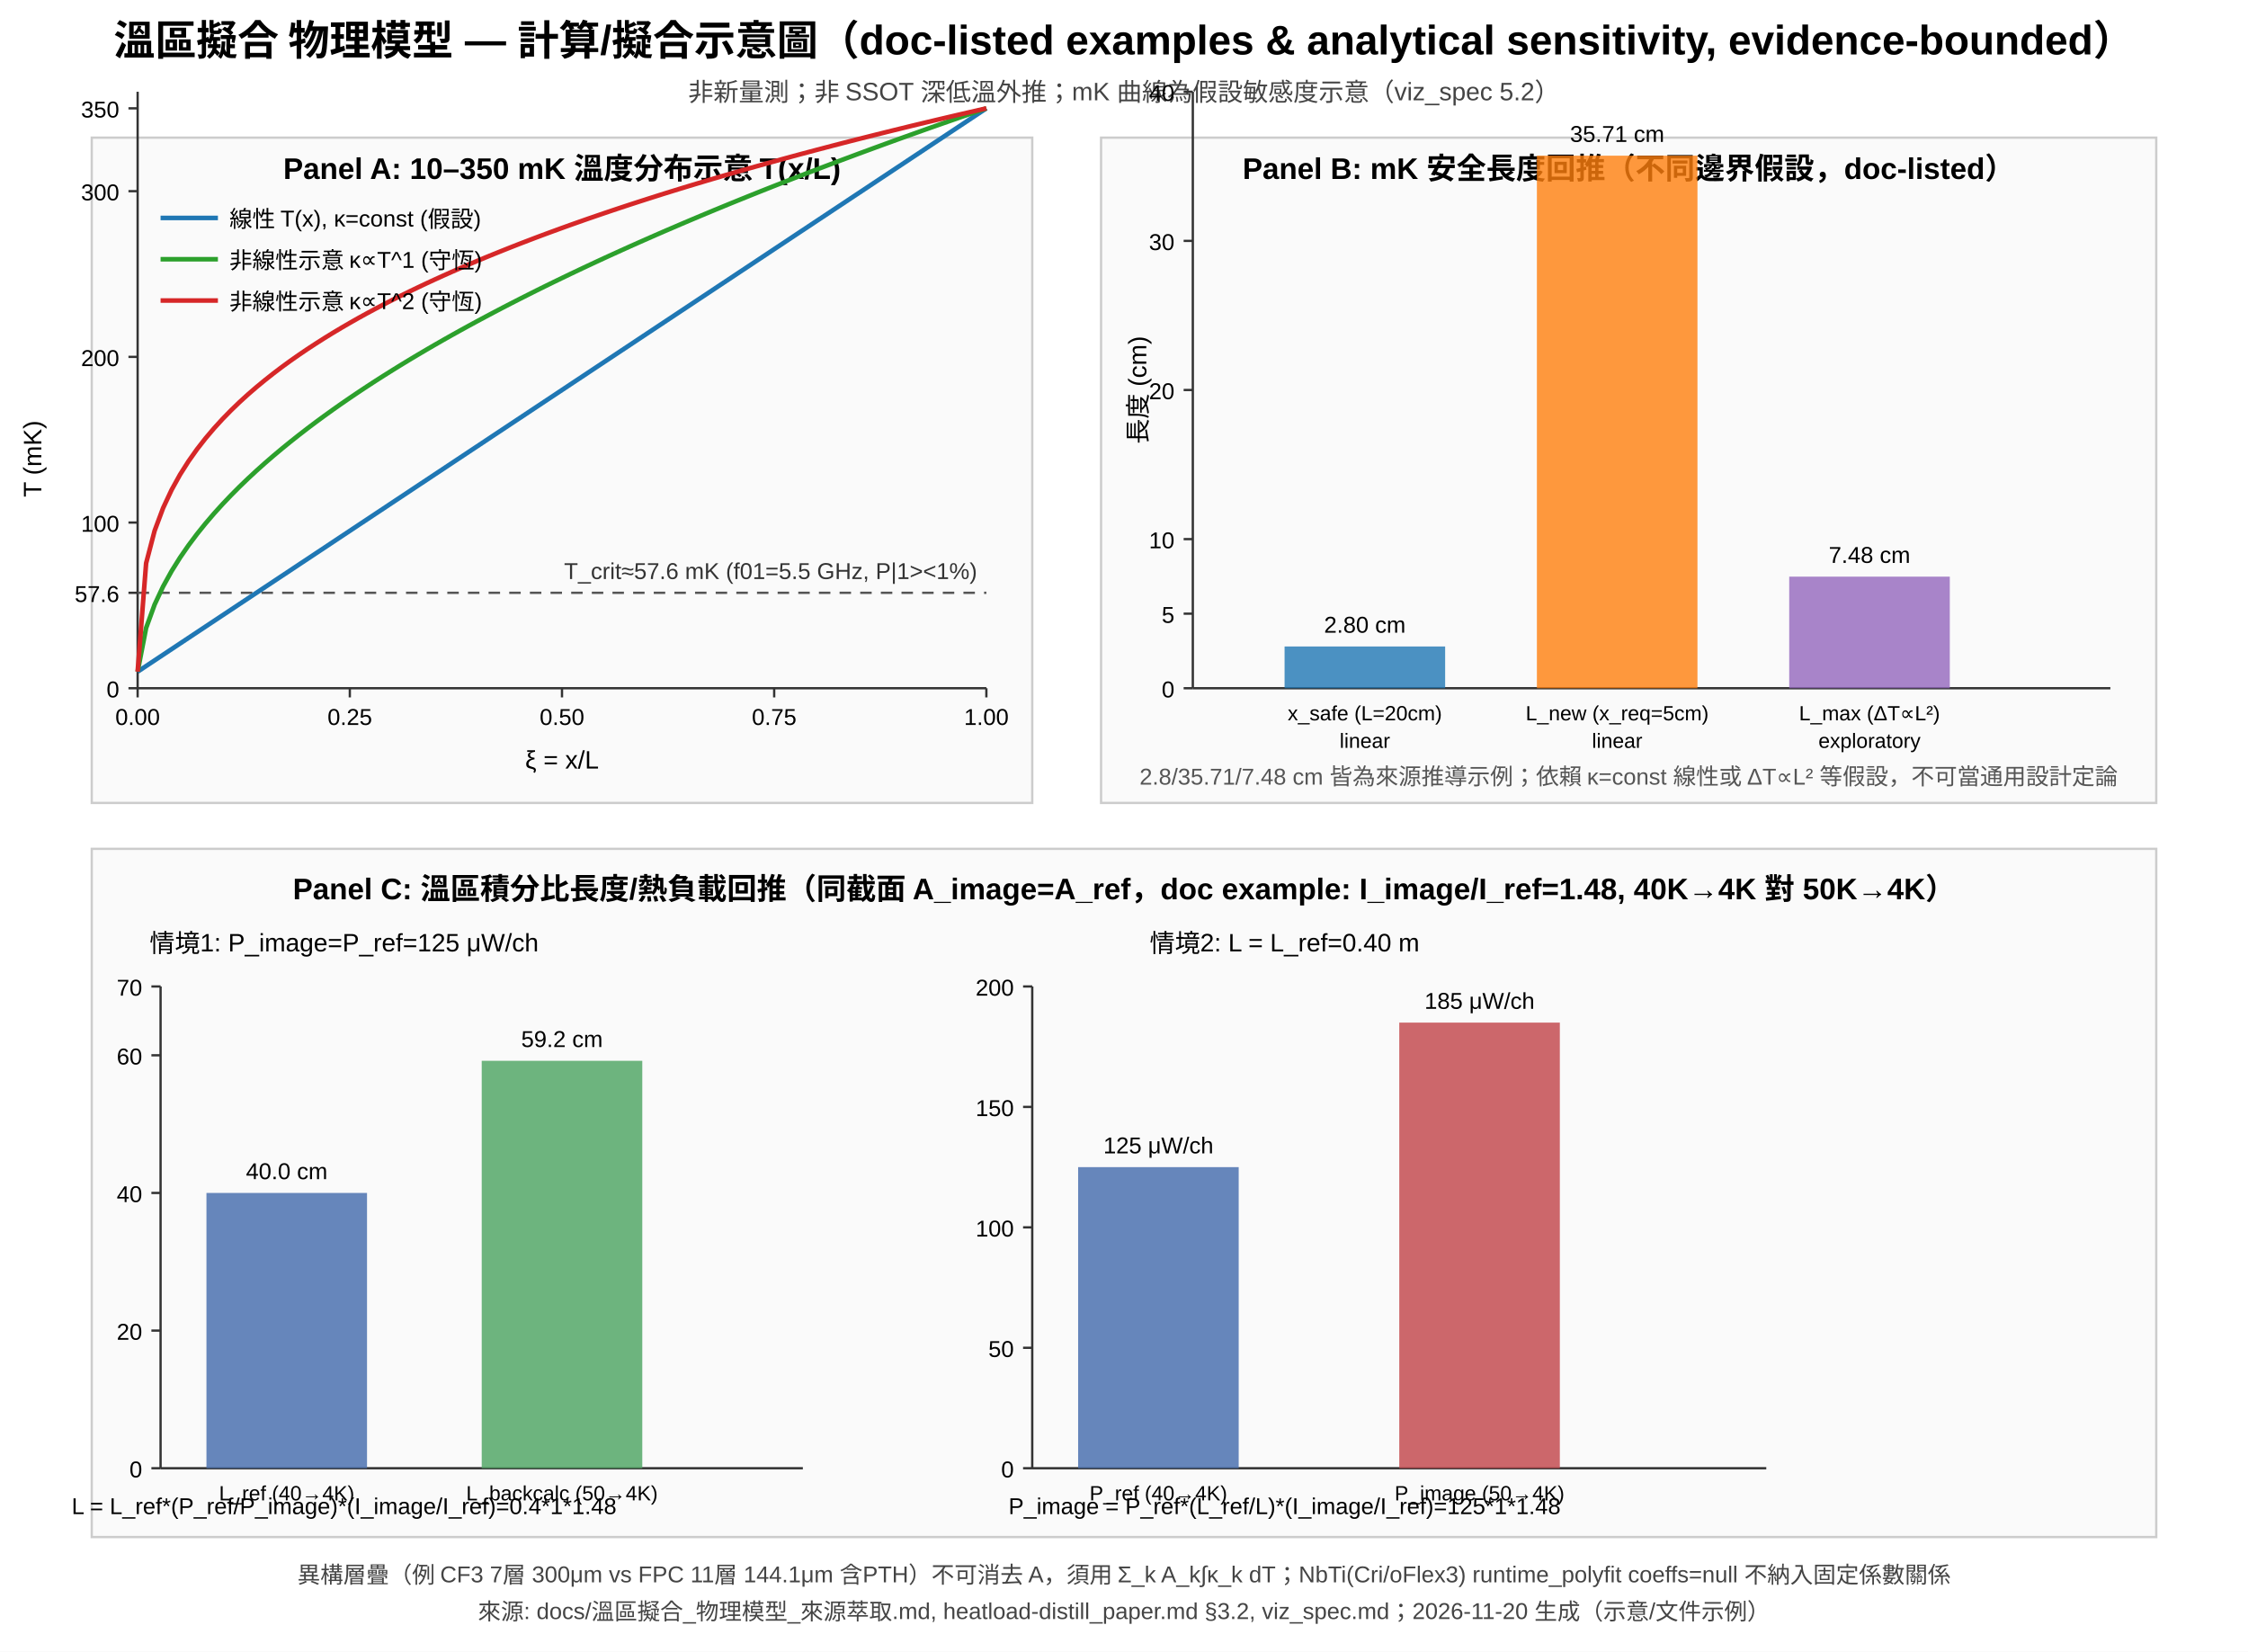
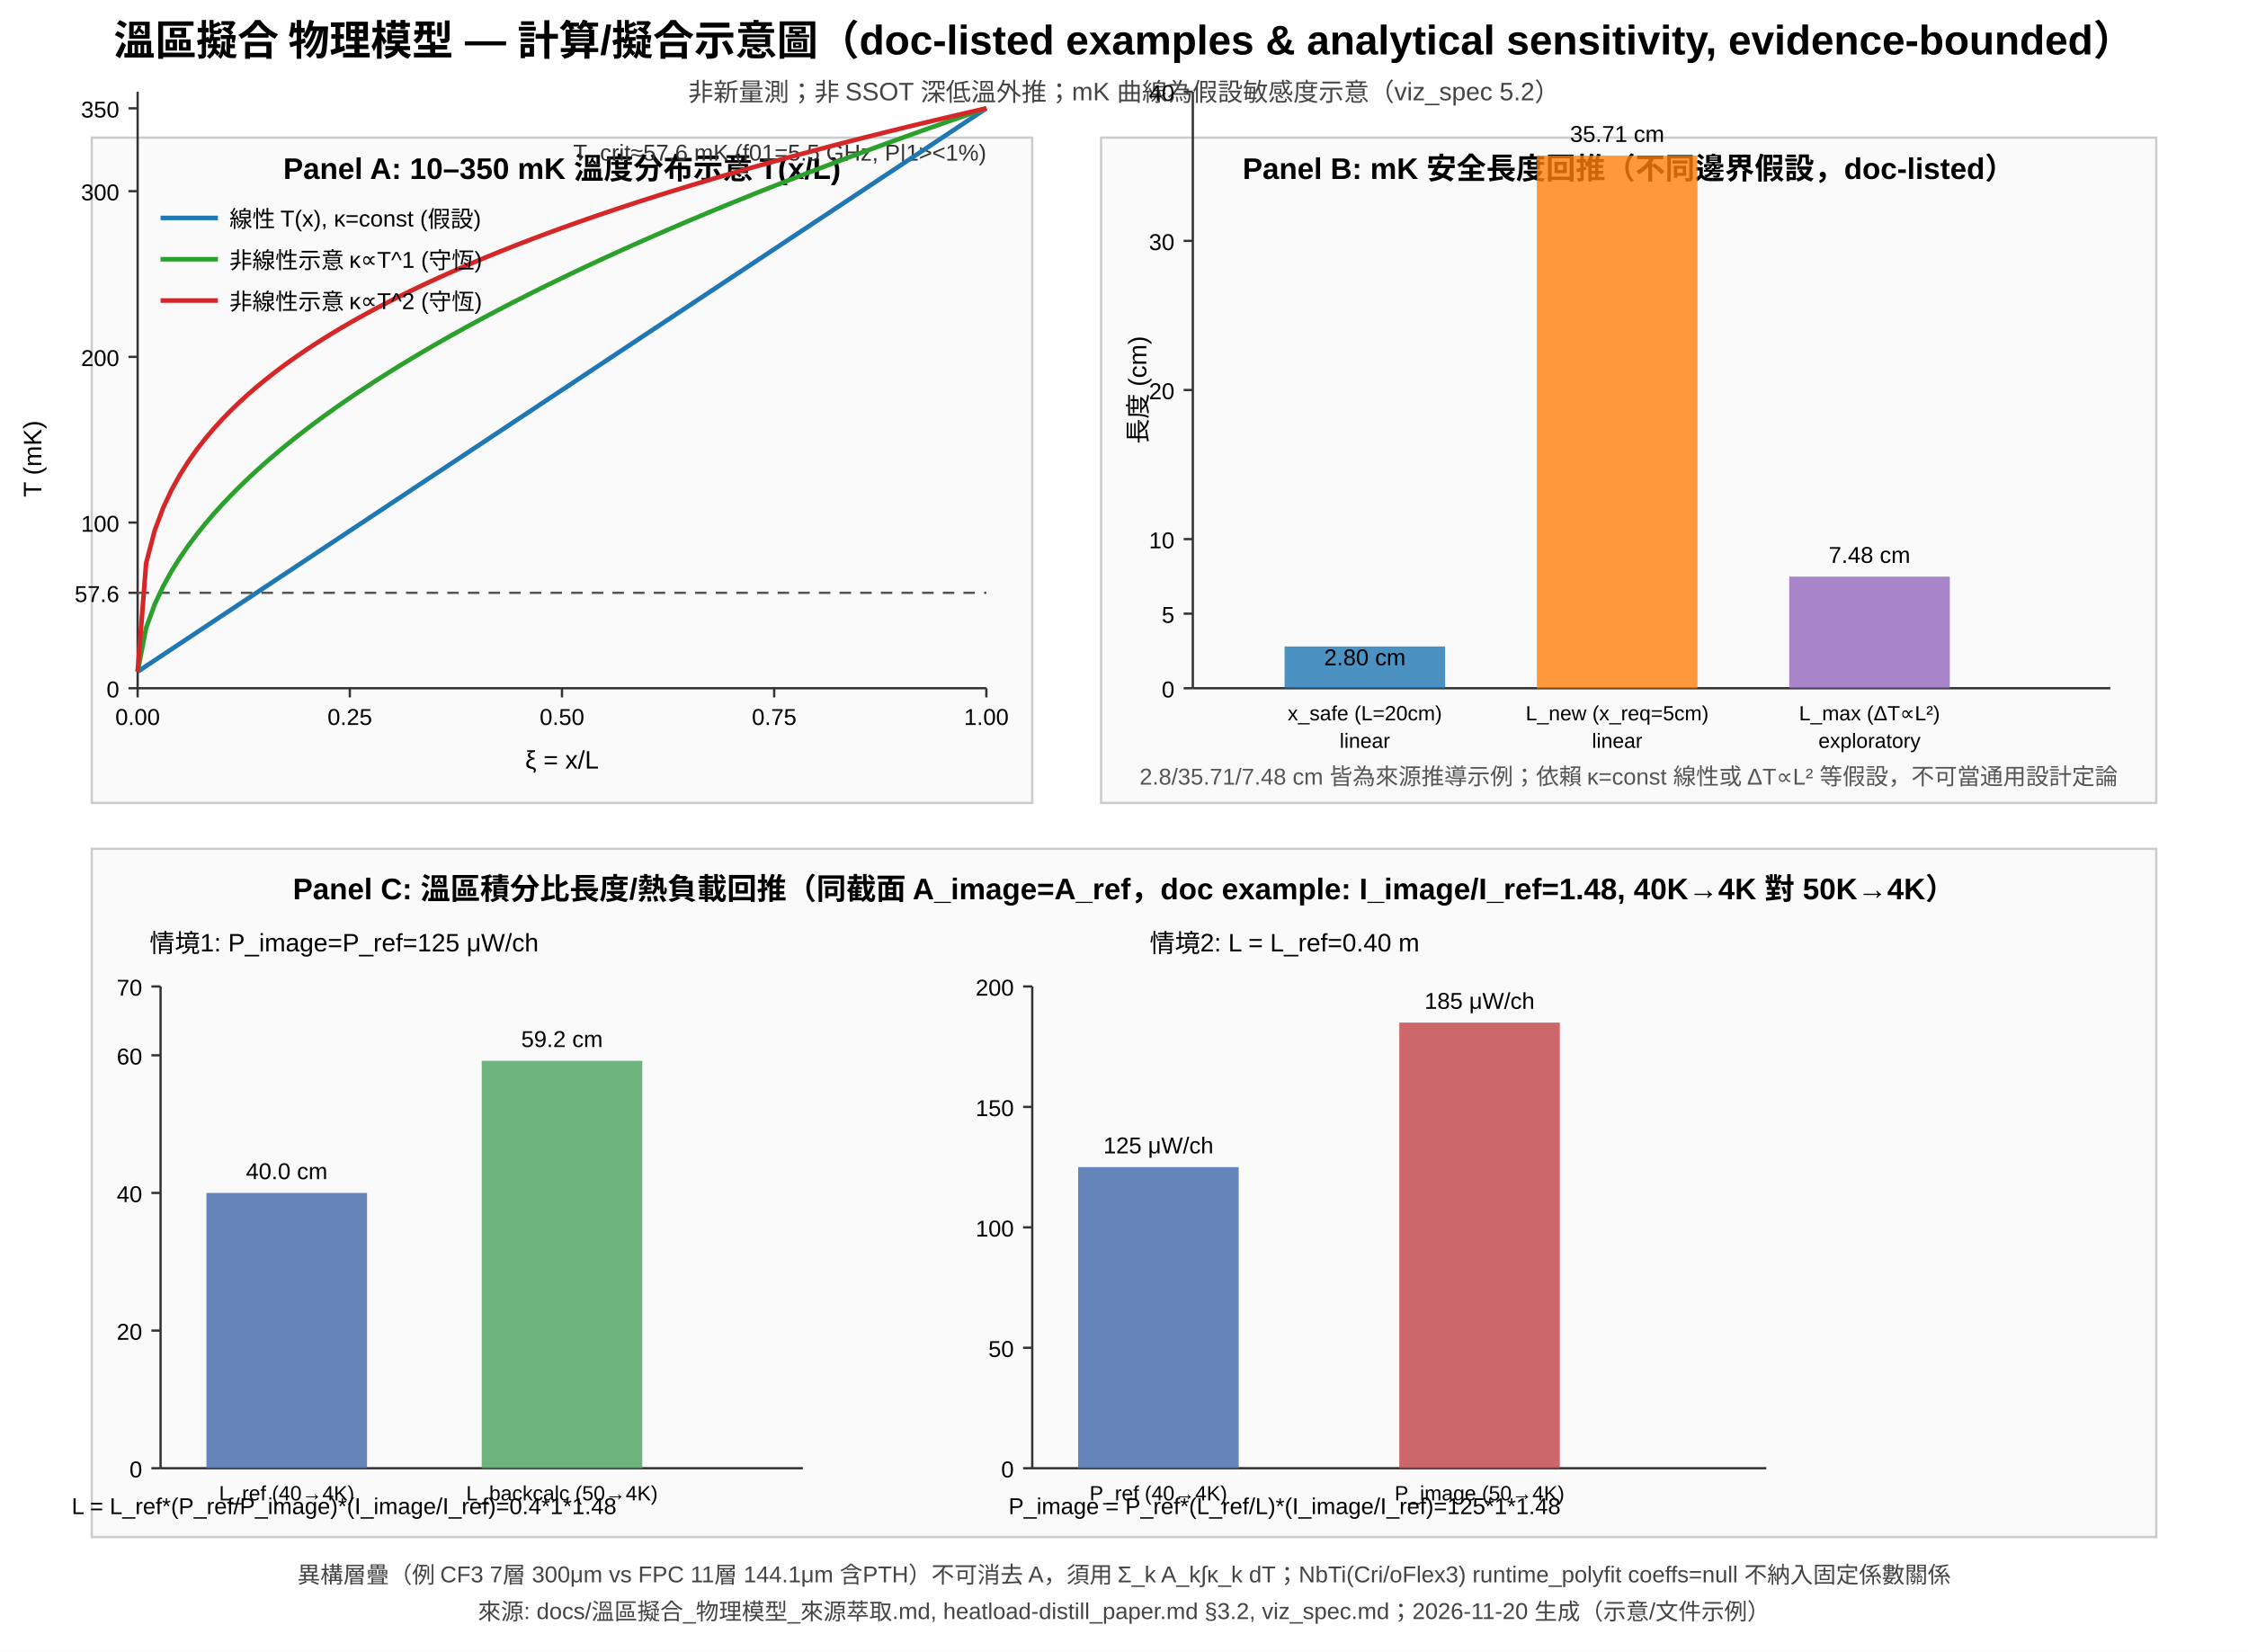
<svg xmlns="http://www.w3.org/2000/svg" width="980" height="720" viewBox="0 0 980 720" font-family="Arial, sans-serif">
  <rect width="100%" height="100%" fill="#ffffff" />
  <text x="490" y="24" text-anchor="middle" font-size="18" font-weight="bold">溫區擬合 物理模型 — 計算/擬合示意圖（doc-listed examples &amp; analytical sensitivity, evidence-bounded）</text>
  <text x="490" y="44" text-anchor="middle" font-size="11" fill="#444">非新量測；非 SSOT 深低溫外推；mK 曲線為假設敏感度示意（viz_spec 5.2）</text>
  <rect x="40" y="60" width="410" height="290" fill="#fafafa" stroke="#ccc" />
  <text x="245" y="78" text-anchor="middle" font-size="13" font-weight="bold">Panel A: 10–350 mK 溫度分布示意 T(x/L)</text>
  <line x1="60" y1="300.0" x2="430" y2="300.0" stroke="#333" />
  <line x1="60" y1="300.0" x2="60" y2="40.0" stroke="#333" />
  <line x1="56" y1="300.00" x2="60" y2="300.00" stroke="#333" />
  <text x="52" y="304.00" text-anchor="end" font-size="10">0</text>
  <line x1="56" y1="258.40" x2="60" y2="258.40" stroke="#333" />
  <text x="52" y="262.40" text-anchor="end" font-size="10">57.6</text>
  <line x1="56" y1="227.78" x2="60" y2="227.78" stroke="#333" />
  <text x="52" y="231.78" text-anchor="end" font-size="10">100</text>
  <line x1="56" y1="155.56" x2="60" y2="155.56" stroke="#333" />
  <text x="52" y="159.56" text-anchor="end" font-size="10">200</text>
  <line x1="56" y1="83.33" x2="60" y2="83.33" stroke="#333" />
  <text x="52" y="87.33" text-anchor="end" font-size="10">300</text>
  <line x1="56" y1="47.22" x2="60" y2="47.22" stroke="#333" />
  <text x="52" y="51.22" text-anchor="end" font-size="10">350</text>
  <line x1="60.00" y1="300.0" x2="60.00" y2="304.0" stroke="#333" />
  <text x="60.00" y="316.0" text-anchor="middle" font-size="10">0.00</text>
  <line x1="152.50" y1="300.0" x2="152.50" y2="304.0" stroke="#333" />
  <text x="152.50" y="316.0" text-anchor="middle" font-size="10">0.25</text>
  <line x1="245.00" y1="300.0" x2="245.00" y2="304.0" stroke="#333" />
  <text x="245.00" y="316.0" text-anchor="middle" font-size="10">0.50</text>
  <line x1="337.50" y1="300.0" x2="337.50" y2="304.0" stroke="#333" />
  <text x="337.50" y="316.0" text-anchor="middle" font-size="10">0.75</text>
  <line x1="430.00" y1="300.0" x2="430.00" y2="304.0" stroke="#333" />
  <text x="430.00" y="316.0" text-anchor="middle" font-size="10">1.00</text>
  <text x="245.0" y="335" text-anchor="middle" font-size="11">ξ = x/L</text>
  <text x="18" y="200" text-anchor="middle" font-size="11" transform="rotate(-90 18 200)">T (mK)</text>
  <line x1="60" y1="258.40" x2="430" y2="258.40" stroke="#555" stroke-dasharray="5,4" />
-   <text x="426" y="252.40" text-anchor="end" font-size="10" fill="#333">T_crit≈57.6 mK (f01=5.5 GHz, P|1&gt;&lt;1%)</text>
+   <text x="430" y="70" text-anchor="end" font-size="10" fill="#333">T_crit≈57.6 mK (f01=5.5 GHz, P|1&gt;&lt;1%)</text>
  <path d="M 60.00,292.78 L 63.70,290.32 L 67.40,287.87 L 71.10,285.41 L 74.80,282.96 L 78.50,280.50 L 82.20,278.04 L 85.90,275.59 L 89.60,273.13 L 93.30,270.68 L 97.00,268.22 L 100.70,265.77 L 104.40,263.31 L 108.10,260.86 L 111.80,258.40 L 115.50,255.94 L 119.20,253.49 L 122.90,251.03 L 126.60,248.58 L 130.30,246.12 L 134.00,243.67 L 137.70,241.21 L 141.40,238.76 L 145.10,236.30 L 148.80,233.84 L 152.50,231.39 L 156.20,228.93 L 159.90,226.48 L 163.60,224.02 L 167.30,221.57 L 171.00,219.11 L 174.70,216.66 L 178.40,214.20 L 182.10,211.74 L 185.80,209.29 L 189.50,206.83 L 193.20,204.38 L 196.90,201.92 L 200.60,199.47 L 204.30,197.01 L 208.00,194.56 L 211.70,192.10 L 215.40,189.64 L 219.10,187.19 L 222.80,184.73 L 226.50,182.28 L 230.20,179.82 L 233.90,177.37 L 237.60,174.91 L 241.30,172.46 L 245.00,170.00 L 248.70,167.54 L 252.40,165.09 L 256.10,162.63 L 259.80,160.18 L 263.50,157.72 L 267.20,155.27 L 270.90,152.81 L 274.60,150.36 L 278.30,147.90 L 282.00,145.44 L 285.70,142.99 L 289.40,140.53 L 293.10,138.08 L 296.80,135.62 L 300.50,133.17 L 304.20,130.71 L 307.90,128.26 L 311.60,125.80 L 315.30,123.34 L 319.00,120.89 L 322.70,118.43 L 326.40,115.98 L 330.10,113.52 L 333.80,111.07 L 337.50,108.61 L 341.20,106.16 L 344.90,103.70 L 348.60,101.24 L 352.30,98.79 L 356.00,96.33 L 359.70,93.88 L 363.40,91.42 L 367.10,88.97 L 370.80,86.51 L 374.50,84.06 L 378.20,81.60 L 381.90,79.14 L 385.60,76.69 L 389.30,74.23 L 393.00,71.78 L 396.70,69.32 L 400.40,66.87 L 404.10,64.41 L 407.80,61.96 L 411.50,59.50 L 415.20,57.04 L 418.90,54.59 L 422.60,52.13 L 426.30,49.68 L 430.00,47.22" fill="none" stroke="#1f77b4" stroke-width="2" />
  <path d="M 60.00,292.78 L 63.70,273.72 L 67.40,263.54 L 71.10,255.64 L 74.80,248.95 L 78.50,243.04 L 82.20,237.69 L 85.90,232.76 L 89.60,228.17 L 93.30,223.85 L 97.00,219.77 L 100.70,215.89 L 104.40,212.17 L 108.10,208.61 L 111.80,205.18 L 115.50,201.87 L 119.20,198.67 L 122.90,195.57 L 126.60,192.56 L 130.30,189.63 L 134.00,186.77 L 137.70,183.98 L 141.40,181.27 L 145.10,178.61 L 148.80,176.00 L 152.50,173.46 L 156.20,170.96 L 159.90,168.51 L 163.60,166.10 L 167.30,163.74 L 171.00,161.42 L 174.70,159.13 L 178.40,156.88 L 182.10,154.67 L 185.80,152.49 L 189.50,150.34 L 193.20,148.22 L 196.90,146.13 L 200.60,144.07 L 204.30,142.04 L 208.00,140.03 L 211.70,138.05 L 215.40,136.09 L 219.10,134.15 L 222.80,132.24 L 226.50,130.35 L 230.20,128.48 L 233.90,126.62 L 237.60,124.79 L 241.30,122.98 L 245.00,121.19 L 248.70,119.41 L 252.40,117.65 L 256.10,115.91 L 259.80,114.18 L 263.50,112.47 L 267.20,110.78 L 270.90,109.10 L 274.60,107.43 L 278.30,105.78 L 282.00,104.15 L 285.70,102.52 L 289.40,100.91 L 293.10,99.32 L 296.80,97.73 L 300.50,96.16 L 304.20,94.60 L 307.90,93.05 L 311.60,91.51 L 315.30,89.99 L 319.00,88.47 L 322.70,86.97 L 326.40,85.48 L 330.10,83.99 L 333.80,82.52 L 337.50,81.06 L 341.20,79.61 L 344.90,78.16 L 348.60,76.73 L 352.30,75.30 L 356.00,73.89 L 359.70,72.48 L 363.40,71.08 L 367.10,69.69 L 370.80,68.31 L 374.50,66.93 L 378.20,65.57 L 381.90,64.21 L 385.60,62.86 L 389.30,61.52 L 393.00,60.18 L 396.70,58.86 L 400.40,57.54 L 404.10,56.22 L 407.80,54.92 L 411.50,53.62 L 415.20,52.33 L 418.90,51.04 L 422.60,49.76 L 426.30,48.49 L 430.00,47.22" fill="none" stroke="#2ca02c" stroke-width="2" />
  <path d="M 60.00,292.78 L 63.70,245.50 L 67.40,231.36 L 71.10,221.44 L 74.80,213.54 L 78.50,206.86 L 82.20,201.03 L 85.90,195.81 L 89.60,191.07 L 93.30,186.71 L 97.00,182.66 L 100.70,178.88 L 104.40,175.31 L 108.10,171.94 L 111.80,168.74 L 115.50,165.69 L 119.20,162.77 L 122.90,159.96 L 126.60,157.27 L 130.30,154.68 L 134.00,152.17 L 137.70,149.75 L 141.40,147.40 L 145.10,145.12 L 148.80,142.91 L 152.50,140.76 L 156.20,138.66 L 159.90,136.62 L 163.60,134.63 L 167.30,132.68 L 171.00,130.78 L 174.70,128.92 L 178.40,127.10 L 182.10,125.32 L 185.80,123.57 L 189.50,121.86 L 193.20,120.18 L 196.90,118.53 L 200.60,116.91 L 204.30,115.31 L 208.00,113.75 L 211.70,112.21 L 215.40,110.70 L 219.10,109.21 L 222.80,107.74 L 226.50,106.29 L 230.20,104.87 L 233.90,103.46 L 237.60,102.08 L 241.30,100.72 L 245.00,99.37 L 248.70,98.04 L 252.40,96.73 L 256.10,95.43 L 259.80,94.16 L 263.50,92.89 L 267.20,91.64 L 270.90,90.41 L 274.60,89.19 L 278.30,87.99 L 282.00,86.80 L 285.70,85.62 L 289.40,84.45 L 293.10,83.30 L 296.80,82.16 L 300.50,81.03 L 304.20,79.92 L 307.90,78.81 L 311.60,77.72 L 315.30,76.63 L 319.00,75.56 L 322.70,74.49 L 326.40,73.44 L 330.10,72.40 L 333.80,71.36 L 337.50,70.34 L 341.20,69.32 L 344.90,68.31 L 348.60,67.31 L 352.30,66.32 L 356.00,65.34 L 359.70,64.37 L 363.40,63.40 L 367.10,62.44 L 370.80,61.49 L 374.50,60.55 L 378.20,59.62 L 381.90,58.69 L 385.60,57.77 L 389.30,56.85 L 393.00,55.95 L 396.70,55.04 L 400.40,54.15 L 404.10,53.26 L 407.80,52.38 L 411.50,51.51 L 415.20,50.64 L 418.90,49.78 L 422.60,48.92 L 426.30,48.07 L 430.00,47.22" fill="none" stroke="#d62728" stroke-width="2" />
  <line x1="70" y1="95" x2="95" y2="95" stroke="#1f77b4" stroke-width="2" />
  <text x="100" y="99" font-size="10">線性 T(x), κ=const (假設)</text>
  <line x1="70" y1="113" x2="95" y2="113" stroke="#2ca02c" stroke-width="2" />
  <text x="100" y="117" font-size="10">非線性示意 κ∝T^1 (守恆)</text>
  <line x1="70" y1="131" x2="95" y2="131" stroke="#d62728" stroke-width="2" />
  <text x="100" y="135" font-size="10">非線性示意 κ∝T^2 (守恆)</text>
  <rect x="480" y="60" width="460" height="290" fill="#fafafa" stroke="#ccc" />
  <text x="710" y="78" text-anchor="middle" font-size="13" font-weight="bold">Panel B: mK 安全長度回推（不同邊界假設，doc-listed）</text>
  <line x1="520" y1="300" x2="920" y2="300" stroke="#333" />
  <line x1="520" y1="300" x2="520" y2="40" stroke="#333" />
  <line x1="516" y1="300.00" x2="520" y2="300.00" stroke="#333" />
  <text x="512" y="304.00" text-anchor="end" font-size="10">0</text>
  <line x1="516" y1="267.50" x2="520" y2="267.50" stroke="#333" />
  <text x="512" y="271.50" text-anchor="end" font-size="10">5</text>
  <line x1="516" y1="235.00" x2="520" y2="235.00" stroke="#333" />
  <text x="512" y="239.00" text-anchor="end" font-size="10">10</text>
  <line x1="516" y1="170.00" x2="520" y2="170.00" stroke="#333" />
  <text x="512" y="174.00" text-anchor="end" font-size="10">20</text>
  <line x1="516" y1="105.00" x2="520" y2="105.00" stroke="#333" />
  <text x="512" y="109.00" text-anchor="end" font-size="10">30</text>
  <line x1="516" y1="40.00" x2="520" y2="40.00" stroke="#333" />
  <text x="512" y="44.00" text-anchor="end" font-size="10">40</text>
  <text x="500" y="170" text-anchor="middle" font-size="11" transform="rotate(-90 500 170)">長度 (cm)</text>
  <rect x="560" y="281.80" width="70" height="18.20" fill="#1f77b4" opacity="0.8" />
-   <text x="595" y="275.80" text-anchor="middle" font-size="10">2.80 cm</text>
+   <text x="595" y="290" text-anchor="middle" font-size="10">2.80 cm</text>
  <text x="595" y="314" text-anchor="middle" font-size="9">x_safe (L=20cm)</text>
  <text x="595" y="326" text-anchor="middle" font-size="9">linear</text>
  <rect x="670" y="67.86" width="70" height="232.14" fill="#ff7f0e" opacity="0.8" />
  <text x="705" y="61.86" text-anchor="middle" font-size="10">35.71 cm</text>
  <text x="705" y="314" text-anchor="middle" font-size="9">L_new (x_req=5cm)</text>
  <text x="705" y="326" text-anchor="middle" font-size="9">linear</text>
  <rect x="780" y="251.36" width="70" height="48.64" fill="#9467bd" opacity="0.8" />
  <text x="815" y="245.36" text-anchor="middle" font-size="10">7.48 cm</text>
  <text x="815" y="314" text-anchor="middle" font-size="9">L_max (ΔT∝L²)</text>
  <text x="815" y="326" text-anchor="middle" font-size="9">exploratory</text>
  <text x="710" y="342" text-anchor="middle" font-size="10" fill="#555">2.8/35.71/7.48 cm 皆為來源推導示例；依賴 κ=const 線性或 ΔT∝L² 等假設，不可當通用設計定論</text>
  <rect x="40" y="370" width="900" height="300" fill="#fafafa" stroke="#ccc" />
  <text x="490" y="392" text-anchor="middle" font-size="13" font-weight="bold">Panel C: 溫區積分比長度/熱負載回推（同截面 A_image=A_ref，doc example: I_image/I_ref=1.48, 40K→4K 對 50K→4K）</text>
  <line x1="70" y1="640" x2="350" y2="640" stroke="#333" />
  <line x1="70" y1="640" x2="70" y2="430" stroke="#333" />
  <line x1="66" y1="640.00" x2="70" y2="640.00" stroke="#333" />
  <text x="62" y="644.00" text-anchor="end" font-size="10">0</text>
  <line x1="66" y1="580.00" x2="70" y2="580.00" stroke="#333" />
  <text x="62" y="584.00" text-anchor="end" font-size="10">20</text>
  <line x1="66" y1="520.00" x2="70" y2="520.00" stroke="#333" />
  <text x="62" y="524.00" text-anchor="end" font-size="10">40</text>
  <line x1="66" y1="460.00" x2="70" y2="460.00" stroke="#333" />
  <text x="62" y="464.00" text-anchor="end" font-size="10">60</text>
  <line x1="66" y1="430.00" x2="70" y2="430.00" stroke="#333" />
  <text x="62" y="434.00" text-anchor="end" font-size="10">70</text>
  <text x="150" y="415" text-anchor="middle" font-size="11">情境1: P_image=P_ref=125 μW/ch</text>
  <rect x="90" y="520.00" width="70" height="120.00" fill="#4c72b0" opacity="0.85" />
  <text x="125" y="514.00" text-anchor="middle" font-size="10">40.0 cm</text>
  <text x="125" y="654" text-anchor="middle" font-size="9">L_ref (40→4K)</text>
  <rect x="210" y="462.40" width="70" height="177.60" fill="#55a868" opacity="0.85" />
  <text x="245" y="456.40" text-anchor="middle" font-size="10">59.2 cm</text>
  <text x="245" y="654" text-anchor="middle" font-size="9">L_backcalc (50→4K)</text>
  <text x="150" y="660" text-anchor="middle" font-size="10">L = L_ref*(P_ref/P_image)*(I_image/I_ref)=0.4*1*1.48</text>
  <line x1="450" y1="640" x2="770" y2="640" stroke="#333" />
  <line x1="450" y1="640" x2="450" y2="430" stroke="#333" />
  <line x1="446" y1="640.00" x2="450" y2="640.00" stroke="#333" />
  <text x="442" y="644.00" text-anchor="end" font-size="10">0</text>
  <line x1="446" y1="587.50" x2="450" y2="587.50" stroke="#333" />
  <text x="442" y="591.50" text-anchor="end" font-size="10">50</text>
  <line x1="446" y1="535.00" x2="450" y2="535.00" stroke="#333" />
  <text x="442" y="539.00" text-anchor="end" font-size="10">100</text>
  <line x1="446" y1="482.50" x2="450" y2="482.50" stroke="#333" />
  <text x="442" y="486.50" text-anchor="end" font-size="10">150</text>
  <line x1="446" y1="430.00" x2="450" y2="430.00" stroke="#333" />
  <text x="442" y="434.00" text-anchor="end" font-size="10">200</text>
  <text x="560" y="415" text-anchor="middle" font-size="11">情境2: L = L_ref=0.40 m</text>
  <rect x="470" y="508.75" width="70" height="131.25" fill="#4c72b0" opacity="0.85" />
  <text x="505" y="502.75" text-anchor="middle" font-size="10">125 μW/ch</text>
  <text x="505" y="654" text-anchor="middle" font-size="9">P_ref (40→4K)</text>
  <rect x="610" y="445.75" width="70" height="194.25" fill="#c44e52" opacity="0.85" />
  <text x="645" y="439.75" text-anchor="middle" font-size="10">185 μW/ch</text>
  <text x="645" y="654" text-anchor="middle" font-size="9">P_image (50→4K)</text>
  <text x="560" y="660" text-anchor="middle" font-size="10">P_image = P_ref*(L_ref/L)*(I_image/I_ref)=125*1*1.48</text>
  <text x="490" y="690" text-anchor="middle" font-size="10" fill="#444">異構層疊（例 CF3 7層 300μm vs FPC 11層 144.1μm 含PTH）不可消去 A，須用 Σ_k A_k∫κ_k dT；NbTi(Cri/oFlex3) runtime_polyfit coeffs=null 不納入固定係數關係</text>
  <text x="490" y="706" text-anchor="middle" font-size="10" fill="#444">來源: docs/溫區擬合_物理模型_來源萃取.md, heatload-distill_paper.md §3.2, viz_spec.md；2026-11-20 生成（示意/文件示例）</text>
</svg>
